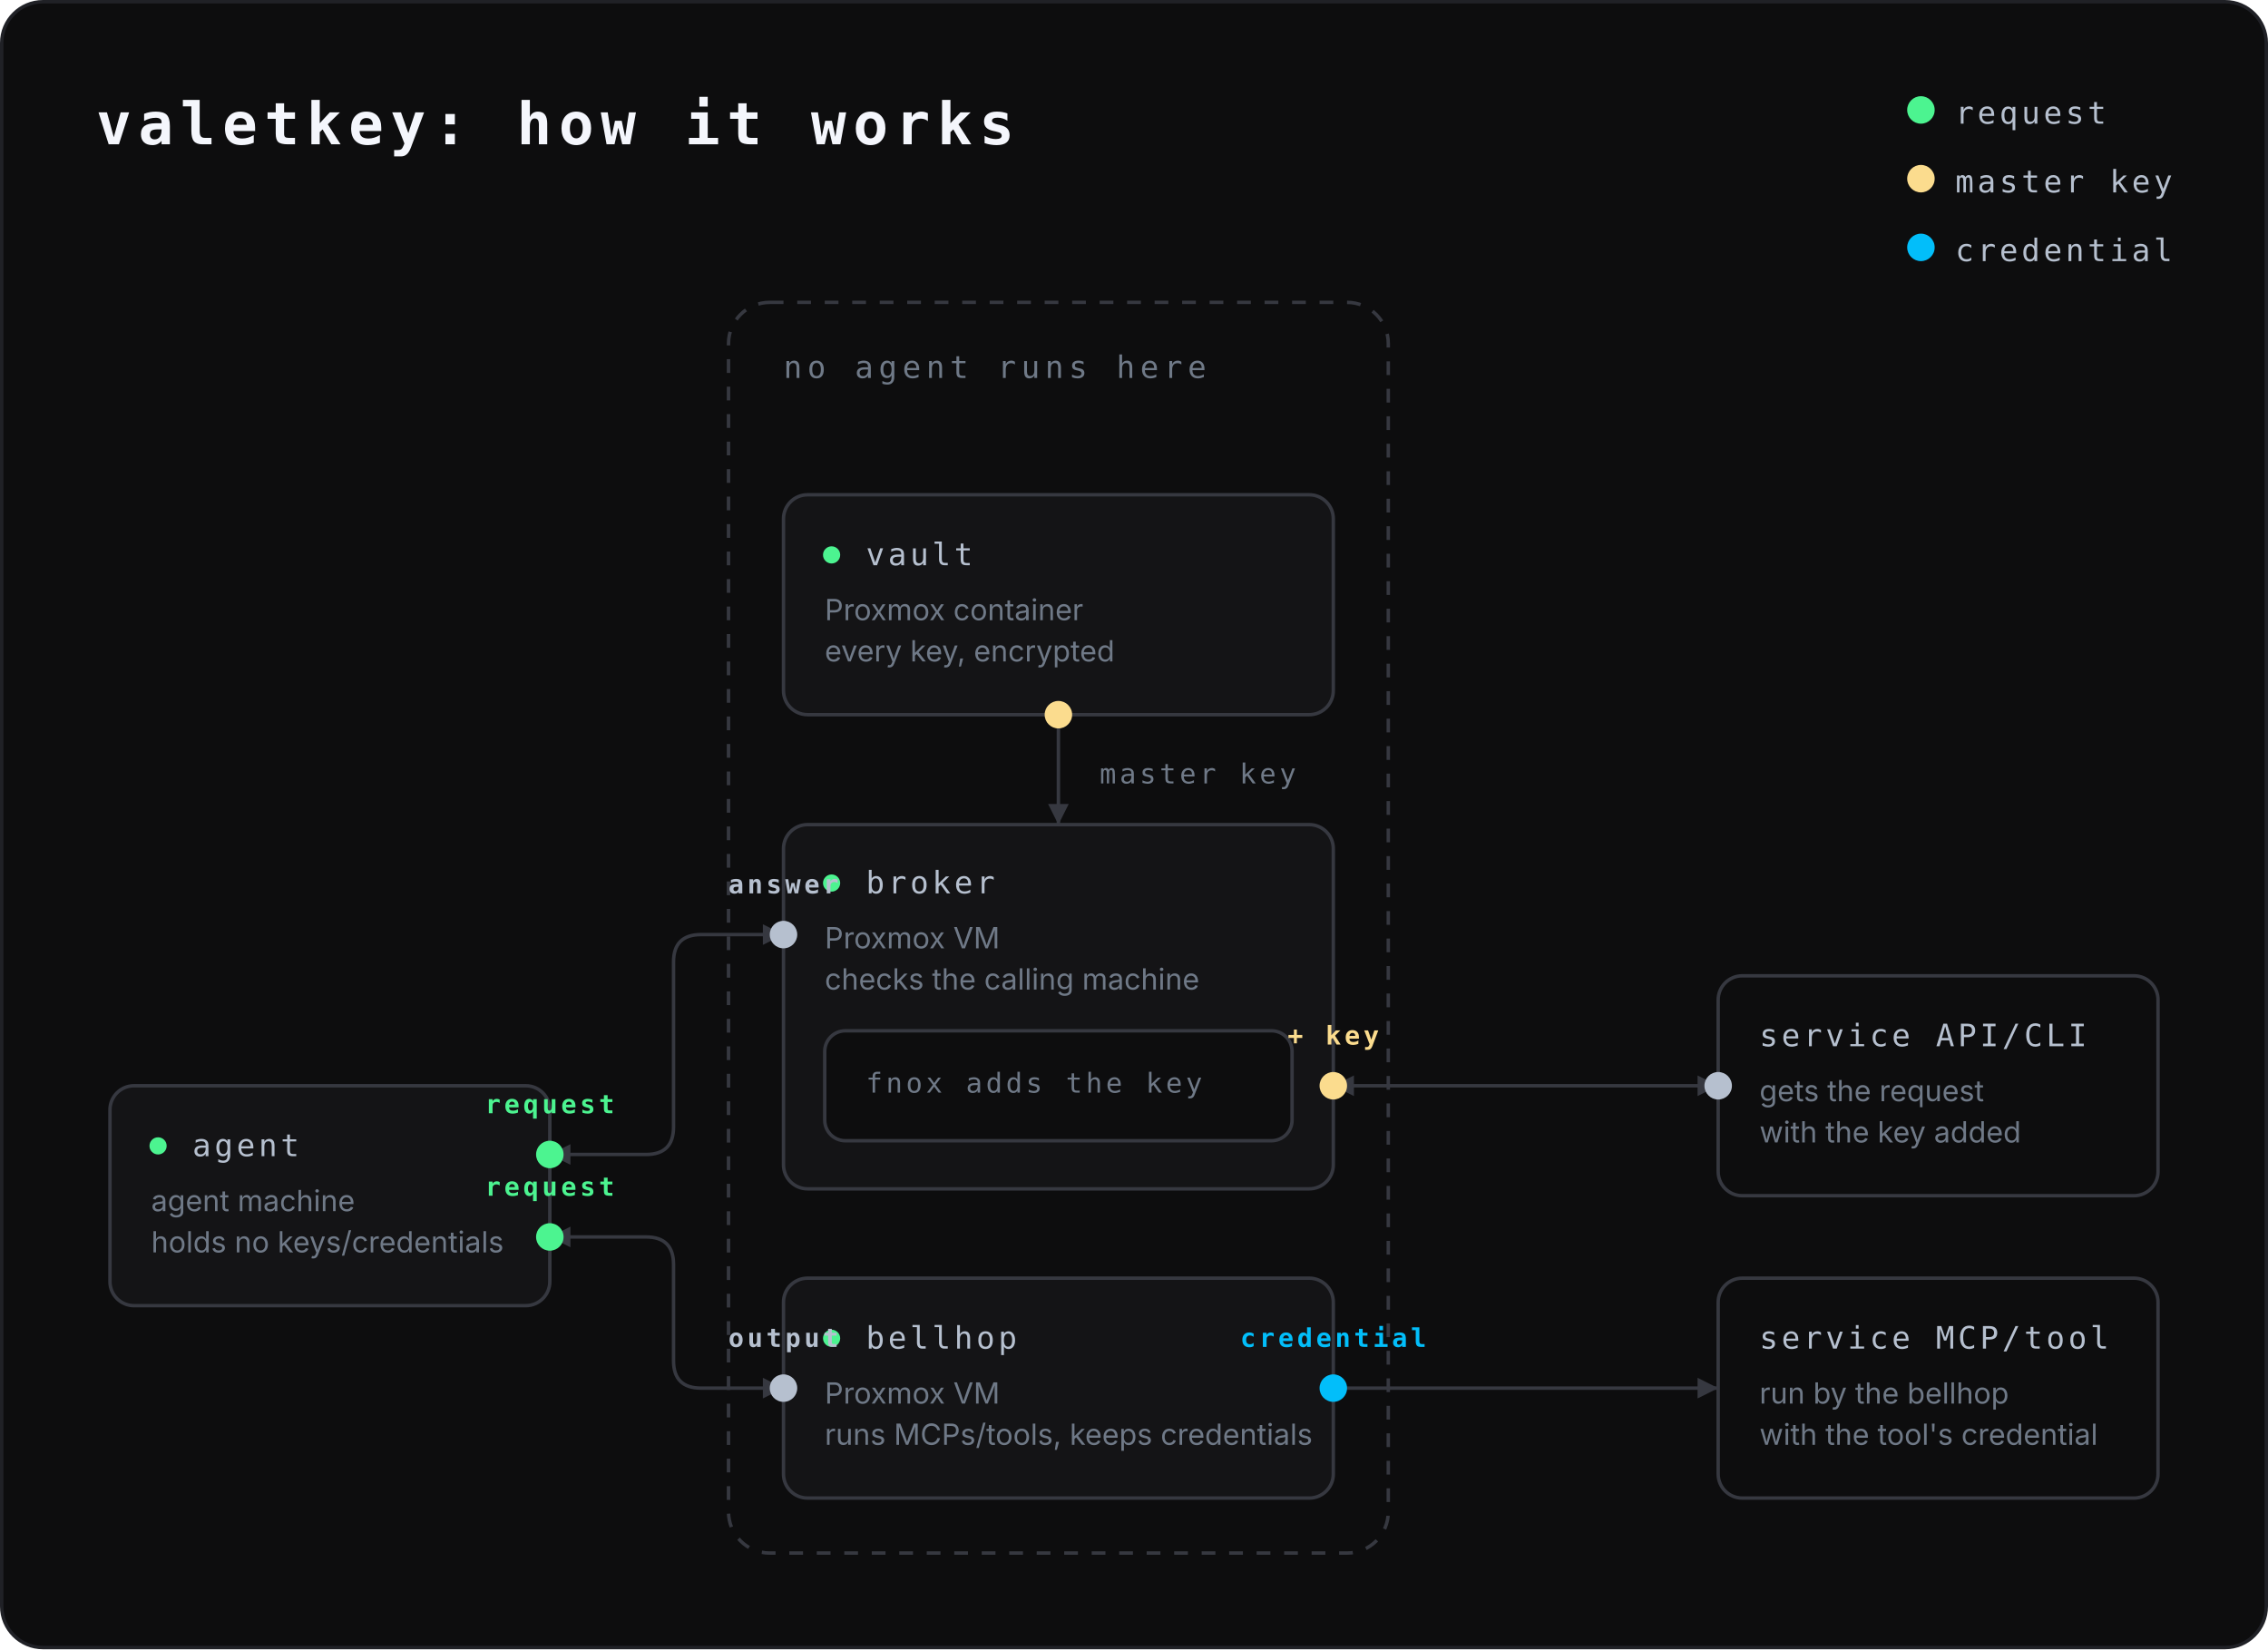
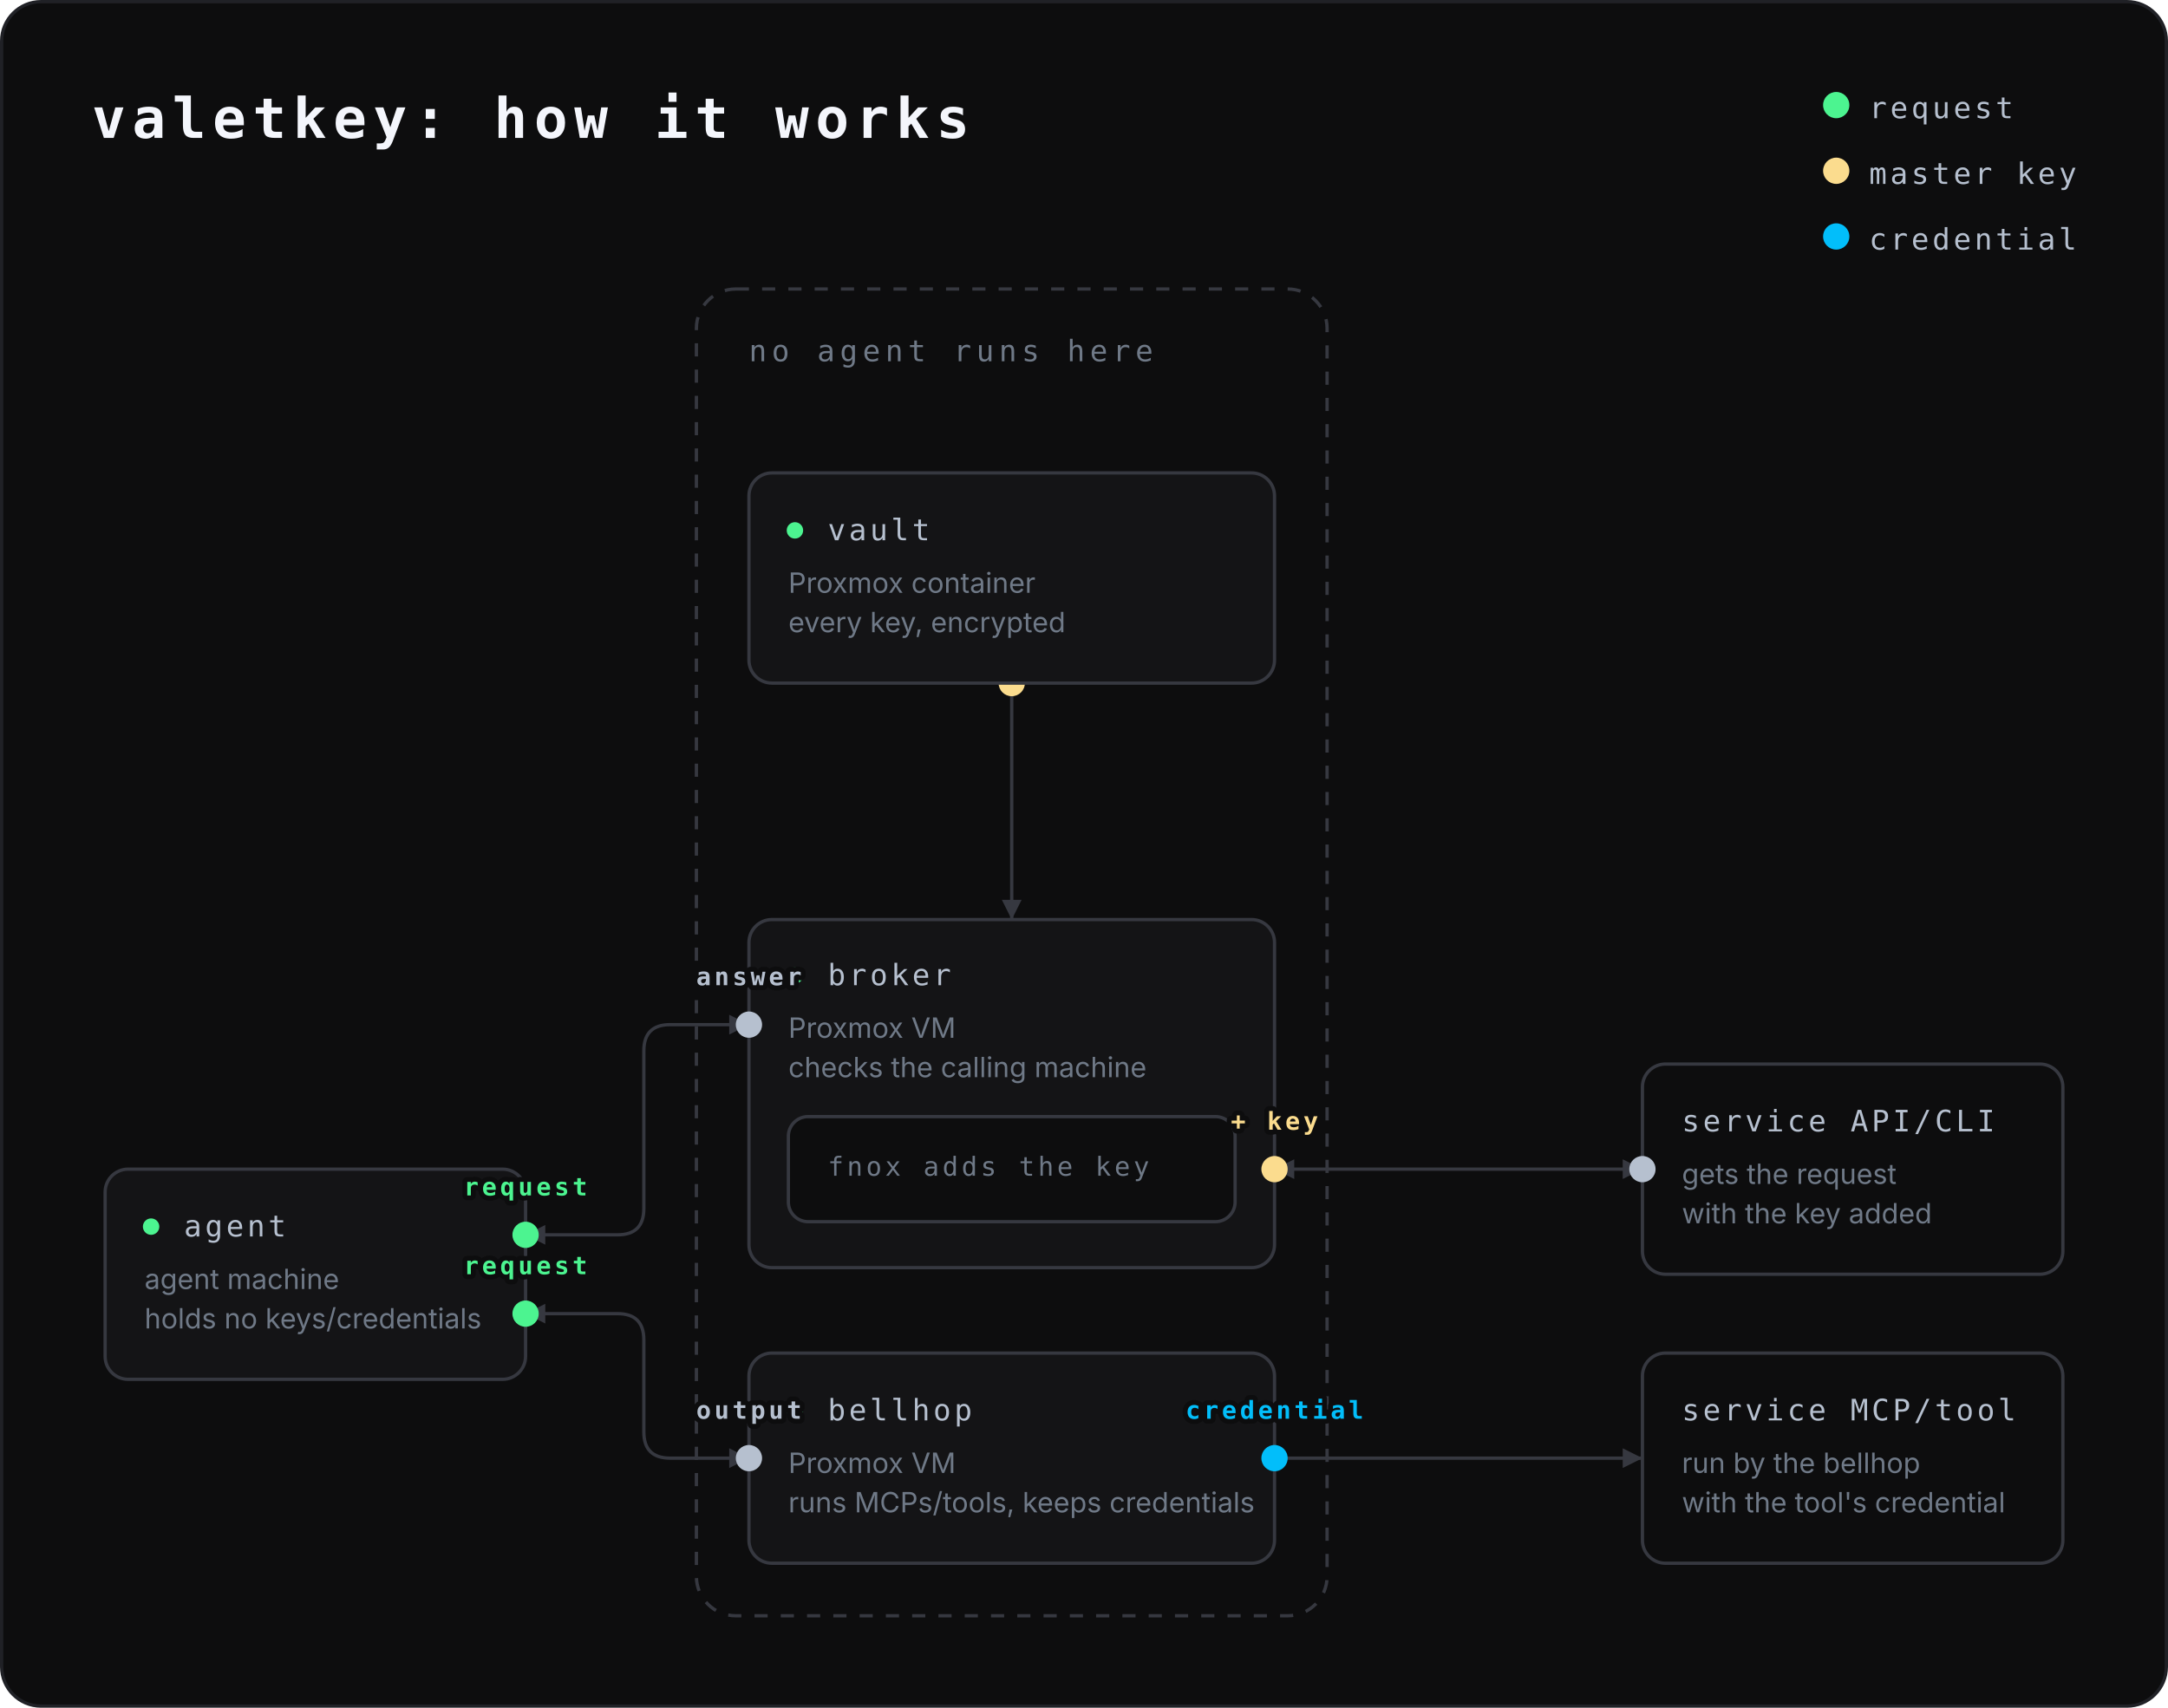
- <svg xmlns="http://www.w3.org/2000/svg" width="660" height="480" viewBox="0 0 660 480" fill="none" role="img" aria-label="An agent machine that holds no keys sends the broker a request; the broker checks the calling machine, takes the master key from the vault, and fnox adds it on the way to the service. The answer returns without the key. A tool that keeps its own credential runs on the bellhop, which returns only the output.">
+ <svg xmlns="http://www.w3.org/2000/svg" width="660" height="520" viewBox="0 0 660 520" fill="none" role="img" aria-label="An agent machine that holds no keys sends the broker a request; the broker checks the calling machine, takes the master key from the vault, and fnox adds it on the way to the service. The answer returns without the key. A tool that keeps its own credential runs on the bellhop, which returns only the output.">
  <style>
    /* ---- type ramp (dark skin) --------------------------------------- */
    text { font-family: 'Source Code Pro', ui-monospace, Menlo, Consolas, monospace; }
    .t-title { font-size: 17px; font-weight: 700; letter-spacing: 2px; fill: #F4F6FC; }
    .t-sub   { font-family: Inter, -apple-system, 'Segoe UI', sans-serif; font-size: 13px; fill: #6F7987; }
    .t-zone  { font-size: 9px; letter-spacing: 1.5px; fill: #6F7987; }
    .t-name  { font-size: 9px; letter-spacing: 1px; fill: #B6C0CF; }
    .t-small { font-size: 8px; letter-spacing: 1px; fill: #6F7987; }
    .t-desc  { font-family: Inter, -apple-system, 'Segoe UI', sans-serif; font-size: 8.5px; fill: #6F7987; }
-     .t-tag   { font-size: 7.5px; font-weight: 600; letter-spacing: 1px; }
+     .t-tag   { font-size: 7.5px; font-weight: 600; letter-spacing: 1px; paint-order: stroke; stroke: #0D0D0E; stroke-width: 3px; stroke-linejoin: round; }
    .t-prose { font-family: Inter, -apple-system, 'Segoe UI', sans-serif; font-size: 10px; fill: #6F7987; }
    .t-badge { font-size: 8.5px; font-weight: 600; letter-spacing: 1px; fill: #A880FF; }

    /* ---- motion base classes ----------------------------------------- */
    .pkt   { animation-timing-function: linear; animation-iteration-count: infinite; }
    .story { animation-timing-function: linear; animation-iteration-count: infinite; }
    .ring  { transform-box: fill-box; transform-origin: center; opacity: 0;
             animation-timing-function: linear; animation-iteration-count: infinite; }
    .glow  { opacity: 0; animation-timing-function: linear; animation-iteration-count: infinite; }
    .bar   { transform-box: fill-box; transform-origin: left;
             animation-timing-function: linear; animation-iteration-count: infinite; }
    .tick  { animation: tick 2.6s ease-in-out infinite; }
    @keyframes tick { 0%, 100% { opacity: 1; } 50% { opacity: 0.3; } }

    /* @motion:css */
-     /* generated by timeline.py — loop 13s — edit the spec, not this block */
-     .story, .pkt, .ring, .glow, .bar { animation-duration: 13s; }
+     /* generated by timeline.py — loop 14s — edit the spec, not this block */
+     .story, .pkt, .ring, .glow, .bar { animation-duration: 14s; }
    /* ph1: act 1 */
-     @keyframes ph1 { 0%, 12.31% { opacity: 1; } 13.08%, 100% { opacity: 0; } }
+     @keyframes ph1 { 0%, 11.43% { opacity: 1; } 12.14%, 100% { opacity: 0; } }
    /* m1: the agent calls a route on the broker; the request holds no key */
    @keyframes m1 {
-       0%, 2.31% { transform: translate(0, 0); opacity: 0; }
-       2.77% { opacity: 1; }
-       4.83% { transform: translate(36px, 0px); }
-       9.3% { transform: translate(36px, -64px); }
-       11.54% { transform: translate(68px, -64px); opacity: 1; }
-       12.46%, 100% { transform: translate(68px, -64px); opacity: 0; }
-     }
-     @keyframes m1-ring { 0%, 11.54% { transform: scale(0.4); opacity: 0; } 11.85% { transform: scale(0.5); opacity: 0.8; } 15.38%, 100% { transform: scale(1.4); opacity: 0; } }
-     @keyframes m1-glow { 0%, 11.54% { opacity: 0; } 12.15% { opacity: 0.3; } 14.62%, 100% { opacity: 0; } }
+       0%, 2.14% { transform: translate(0, 0); opacity: 0; }
+       2.57% { opacity: 1; }
+       4.48% { transform: translate(36px, 0px); }
+       8.64% { transform: translate(36px, -64px); }
+       10.71% { transform: translate(68px, -64px); opacity: 1; }
+       11.57%, 100% { transform: translate(68px, -64px); opacity: 0; }
+     }
+     @keyframes m1-ring { 0%, 10.71% { transform: scale(0.4); opacity: 0; } 11% { transform: scale(0.5); opacity: 0.8; } 14.29%, 100% { transform: scale(1.4); opacity: 0; } }
+     @keyframes m1-glow { 0%, 10.71% { opacity: 0; } 11.29% { opacity: 0.3; } 13.57%, 100% { opacity: 0; } }
    /* ph2: act 2 */
-     @keyframes ph2 { 0%, 12.31% { opacity: 0; } 13.08%, 31.54% { opacity: 1; } 32.31%, 100% { opacity: 0; } }
+     @keyframes ph2 { 0%, 11.43% { opacity: 0; } 12.14%, 35% { opacity: 1; } 35.71%, 100% { opacity: 0; } }
    /* m2: the broker takes that route's master key from the vault */
    @keyframes m2 {
-       0%, 13.85% { transform: translate(0, 0); opacity: 0; }
-       14.31% { opacity: 1; }
-       19.23% { transform: translate(0px, 32px); opacity: 1; }
-       20.15%, 100% { transform: translate(0px, 32px); opacity: 0; }
-     }
-     @keyframes m2-ring { 0%, 19.23% { transform: scale(0.4); opacity: 0; } 19.54% { transform: scale(0.5); opacity: 0.8; } 23.08%, 100% { transform: scale(1.4); opacity: 0; } }
-     @keyframes m2-glow { 0%, 19.23% { opacity: 0; } 19.85% { opacity: 0.3; } 22.31%, 100% { opacity: 0; } }
+       0%, 12.86% { transform: translate(0, 0); opacity: 0; }
+       13.29% { opacity: 1; }
+       23.57% { transform: translate(0px, 72px); opacity: 1; }
+       24.43%, 100% { transform: translate(0px, 72px); opacity: 0; }
+     }
+     @keyframes m2-ring { 0%, 23.57% { transform: scale(0.4); opacity: 0; } 23.86% { transform: scale(0.5); opacity: 0.8; } 27.14%, 100% { transform: scale(1.4); opacity: 0; } }
+     @keyframes m2-glow { 0%, 23.57% { opacity: 0; } 24.14% { opacity: 0.3; } 26.43%, 100% { opacity: 0; } }
    /* m3: fnox puts the key in the request and forwards it */
    @keyframes m3 {
-       0%, 21.54% { transform: translate(0, 0); opacity: 0; }
-       22% { opacity: 1; }
-       30% { transform: translate(112px, 0px); opacity: 1; }
-       30.92%, 100% { transform: translate(112px, 0px); opacity: 0; }
-     }
-     @keyframes m3-ring { 0%, 30% { transform: scale(0.4); opacity: 0; } 30.31% { transform: scale(0.5); opacity: 0.8; } 33.85%, 100% { transform: scale(1.4); opacity: 0; } }
-     @keyframes m3-glow { 0%, 30% { opacity: 0; } 30.62% { opacity: 0.3; } 33.08%, 100% { opacity: 0; } }
+       0%, 25.71% { transform: translate(0, 0); opacity: 0; }
+       26.14% { opacity: 1; }
+       33.57% { transform: translate(112px, 0px); opacity: 1; }
+       34.43%, 100% { transform: translate(112px, 0px); opacity: 0; }
+     }
+     @keyframes m3-ring { 0%, 33.57% { transform: scale(0.4); opacity: 0; } 33.86% { transform: scale(0.5); opacity: 0.8; } 37.14%, 100% { transform: scale(1.4); opacity: 0; } }
+     @keyframes m3-glow { 0%, 33.57% { opacity: 0; } 34.14% { opacity: 0.3; } 36.43%, 100% { opacity: 0; } }
    /* ph3: act 3 */
-     @keyframes ph3 { 0%, 31.54% { opacity: 0; } 32.31%, 53.08% { opacity: 1; } 53.85%, 100% { opacity: 0; } }
+     @keyframes ph3 { 0%, 35% { opacity: 0; } 35.71%, 55% { opacity: 1; } 55.71%, 100% { opacity: 0; } }
    /* m4: the service answers the broker */
    @keyframes m4 {
-       0%, 33.08% { transform: translate(0, 0); opacity: 0; }
-       33.54% { opacity: 1; }
-       41.54% { transform: translate(-112px, 0px); opacity: 1; }
-       42.46%, 100% { transform: translate(-112px, 0px); opacity: 0; }
-     }
-     @keyframes m4-ring { 0%, 41.54% { transform: scale(0.4); opacity: 0; } 41.85% { transform: scale(0.5); opacity: 0.8; } 45.38%, 100% { transform: scale(1.4); opacity: 0; } }
+       0%, 36.43% { transform: translate(0, 0); opacity: 0; }
+       36.86% { opacity: 1; }
+       44.29% { transform: translate(-112px, 0px); opacity: 1; }
+       45.14%, 100% { transform: translate(-112px, 0px); opacity: 0; }
+     }
+     @keyframes m4-ring { 0%, 44.29% { transform: scale(0.4); opacity: 0; } 44.57% { transform: scale(0.5); opacity: 0.8; } 47.86%, 100% { transform: scale(1.4); opacity: 0; } }
    /* m5: the answer reaches the agent without the key */
    @keyframes m5 {
-       0%, 42.31% { transform: translate(0, 0); opacity: 0; }
-       42.77% { opacity: 1; }
-       44.55% { transform: translate(-32px, 0px); }
-       49.02% { transform: translate(-32px, 64px); }
-       51.54% { transform: translate(-68px, 64px); opacity: 1; }
-       52.46%, 100% { transform: translate(-68px, 64px); opacity: 0; }
-     }
-     @keyframes m5-ring { 0%, 51.54% { transform: scale(0.4); opacity: 0; } 51.85% { transform: scale(0.5); opacity: 0.8; } 55.38%, 100% { transform: scale(1.4); opacity: 0; } }
-     @keyframes m5-glow { 0%, 51.54% { opacity: 0; } 52.15% { opacity: 0.3; } 54.62%, 100% { opacity: 0; } }
+       0%, 45% { transform: translate(0, 0); opacity: 0; }
+       45.43% { opacity: 1; }
+       47.08% { transform: translate(-32px, 0px); }
+       51.23% { transform: translate(-32px, 64px); }
+       53.57% { transform: translate(-68px, 64px); opacity: 1; }
+       54.43%, 100% { transform: translate(-68px, 64px); opacity: 0; }
+     }
+     @keyframes m5-ring { 0%, 53.57% { transform: scale(0.4); opacity: 0; } 53.86% { transform: scale(0.5); opacity: 0.8; } 57.14%, 100% { transform: scale(1.4); opacity: 0; } }
+     @keyframes m5-glow { 0%, 53.57% { opacity: 0; } 54.14% { opacity: 0.3; } 56.43%, 100% { opacity: 0; } }
    /* ph4: act 4 */
-     @keyframes ph4 { 0%, 54.62% { opacity: 0; } 55.38%, 89.23% { opacity: 1; } 90%, 100% { opacity: 0; } }
+     @keyframes ph4 { 0%, 56.43% { opacity: 0; } 57.14%, 88.57% { opacity: 1; } 89.29%, 100% { opacity: 0; } }
    /* m6: for a tool with its own login the agent calls the bellhop */
    @keyframes m6 {
-       0%, 56.15% { transform: translate(0, 0); opacity: 0; }
-       56.62% { opacity: 1; }
-       58.87% { transform: translate(36px, 0px); }
-       62.2% { transform: translate(36px, 44px); }
-       64.62% { transform: translate(68px, 44px); opacity: 1; }
-       65.54%, 100% { transform: translate(68px, 44px); opacity: 0; }
-     }
-     @keyframes m6-ring { 0%, 64.62% { transform: scale(0.4); opacity: 0; } 64.92% { transform: scale(0.5); opacity: 0.8; } 68.46%, 100% { transform: scale(1.4); opacity: 0; } }
-     @keyframes m6-glow { 0%, 64.62% { opacity: 0; } 65.23% { opacity: 0.3; } 67.69%, 100% { opacity: 0; } }
+       0%, 57.86% { transform: translate(0, 0); opacity: 0; }
+       58.29% { opacity: 1; }
+       60.38% { transform: translate(36px, 0px); }
+       63.47% { transform: translate(36px, 44px); }
+       65.71% { transform: translate(68px, 44px); opacity: 1; }
+       66.57%, 100% { transform: translate(68px, 44px); opacity: 0; }
+     }
+     @keyframes m6-ring { 0%, 65.71% { transform: scale(0.4); opacity: 0; } 66% { transform: scale(0.5); opacity: 0.8; } 69.29%, 100% { transform: scale(1.4); opacity: 0; } }
+     @keyframes m6-glow { 0%, 65.71% { opacity: 0; } 66.29% { opacity: 0.3; } 68.57%, 100% { opacity: 0; } }
    /* m7: the bellhop runs the real tool with its login */
    @keyframes m7 {
-       0%, 66.92% { transform: translate(0, 0); opacity: 0; }
-       67.38% { opacity: 1; }
-       75.38% { transform: translate(112px, 0px); opacity: 1; }
-       76.31%, 100% { transform: translate(112px, 0px); opacity: 0; }
-     }
-     @keyframes m7-ring { 0%, 75.38% { transform: scale(0.4); opacity: 0; } 75.69% { transform: scale(0.5); opacity: 0.8; } 79.23%, 100% { transform: scale(1.4); opacity: 0; } }
-     @keyframes m7-glow { 0%, 75.38% { opacity: 0; } 76% { opacity: 0.3; } 78.46%, 100% { opacity: 0; } }
+       0%, 67.86% { transform: translate(0, 0); opacity: 0; }
+       68.29% { opacity: 1; }
+       75.71% { transform: translate(112px, 0px); opacity: 1; }
+       76.57%, 100% { transform: translate(112px, 0px); opacity: 0; }
+     }
+     @keyframes m7-ring { 0%, 75.71% { transform: scale(0.4); opacity: 0; } 76% { transform: scale(0.5); opacity: 0.8; } 79.29%, 100% { transform: scale(1.4); opacity: 0; } }
+     @keyframes m7-glow { 0%, 75.71% { opacity: 0; } 76.29% { opacity: 0.3; } 78.57%, 100% { opacity: 0; } }
    /* m8: only the output comes back; the login stays on the bellhop */
    @keyframes m8 {
-       0%, 79.23% { transform: translate(0, 0); opacity: 0; }
-       79.69% { opacity: 1; }
-       81.65% { transform: translate(-32px, 0px); }
-       84.97% { transform: translate(-32px, -44px); }
-       87.69% { transform: translate(-68px, -44px); opacity: 1; }
-       88.62%, 100% { transform: translate(-68px, -44px); opacity: 0; }
-     }
-     @keyframes m8-ring { 0%, 87.69% { transform: scale(0.4); opacity: 0; } 88% { transform: scale(0.5); opacity: 0.8; } 91.54%, 100% { transform: scale(1.4); opacity: 0; } }
-     @keyframes m8-glow { 0%, 87.69% { opacity: 0; } 88.31% { opacity: 0.3; } 90.77%, 100% { opacity: 0; } }
+       0%, 79.29% { transform: translate(0, 0); opacity: 0; }
+       79.71% { opacity: 1; }
+       81.53% { transform: translate(-32px, 0px); }
+       84.62% { transform: translate(-32px, -44px); }
+       87.14% { transform: translate(-68px, -44px); opacity: 1; }
+       88%, 100% { transform: translate(-68px, -44px); opacity: 0; }
+     }
+     @keyframes m8-ring { 0%, 87.14% { transform: scale(0.4); opacity: 0; } 87.43% { transform: scale(0.5); opacity: 0.8; } 90.71%, 100% { transform: scale(1.4); opacity: 0; } }
+     @keyframes m8-glow { 0%, 87.14% { opacity: 0; } 87.71% { opacity: 0.3; } 90%, 100% { opacity: 0; } }
    /* @/motion:css */

    @media (prefers-reduced-motion: reduce) {
      .pkt, .ring, .glow { animation: none !important; visibility: hidden; }
      .story { animation: none !important; }
      text.story { visibility: hidden; }      /* stacked captions would overprint */
      .bar   { animation: none !important; transform: scaleX(1); }
      .tick  { animation: none !important; }
    }
  </style>
-   <rect x="0.5" y="0.5" width="659" height="479" rx="12" fill="#0D0D0E" stroke="#202126" />
+   <rect x="0.5" y="0.5" width="659" height="519" rx="12" fill="#0D0D0E" stroke="#202126" />
  <text class="t-title" x="28" y="42">valetkey: how it works</text>
-   <rect x="212" y="88" width="192" height="364" rx="12" fill="none" stroke="#363840" stroke-dasharray="4 4" />
+   <rect x="212" y="88" width="192" height="404" rx="12" fill="none" stroke="#363840" stroke-dasharray="4 4" />
  <text class="t-zone" x="228" y="110">no agent runs here</text>
  <g stroke="#363840">
-     <path d="M160,336 H188 Q196,336 196,328 V280 Q196,272 204,272 H228" />
-     <path d="M160,360 H188 Q196,360 196,368 V396 Q196,404 204,404 H228" />
-     <line x1="308" y1="208" x2="308" y2="240" />
-     <line x1="388" y1="316" x2="500" y2="316" />
-     <line x1="388" y1="404" x2="500" y2="404" />
+     <path d="M160,376 H188 Q196,376 196,368 V320 Q196,312 204,312 H228" />
+     <path d="M160,400 H188 Q196,400 196,408 V436 Q196,444 204,444 H228" />
+     <line x1="308" y1="208" x2="308" y2="280" />
+     <line x1="388" y1="356" x2="500" y2="356" />
+     <line x1="388" y1="444" x2="500" y2="444" />
  </g>
  <g fill="#363840">
-     <polygon points="222,269 228,272 222,275" />
-     <polygon points="166,333 160,336 166,339" />
-     <polygon points="222,401 228,404 222,407" />
-     <polygon points="166,357 160,360 166,363" />
-     <polygon points="305,234 308,240 311,234" />
-     <polygon points="494,313 500,316 494,319" />
-     <polygon points="394,313 388,316 394,319" />
-     <polygon points="494,401 500,404 494,407" />
-   </g>
-   <text class="t-small" x="320" y="228">master key</text>
-   <rect x="32" y="316" width="128" height="64" rx="7" fill="#141416" stroke="#363840" />
-   <circle cx="46" cy="333.5" r="2.5" fill="#4CF490" class="tick" style="animation-delay:0s" />
-   <text class="t-name" x="56" y="336.5">agent</text>
-   <text class="t-desc" x="44" y="352.5">agent machine</text>
-   <text class="t-desc" x="44" y="364.5">holds no keys/credentials</text>
+     <polygon points="222,309 228,312 222,315" />
+     <polygon points="166,373 160,376 166,379" />
+     <polygon points="222,441 228,444 222,447" />
+     <polygon points="166,397 160,400 166,403" />
+     <polygon points="305,274 308,280 311,274" />
+     <polygon points="494,353 500,356 494,359" />
+     <polygon points="394,353 388,356 394,359" />
+     <polygon points="494,441 500,444 494,447" />
+   </g>
+   <rect x="32" y="356" width="128" height="64" rx="7" fill="#141416" stroke="#363840" />
+   <circle cx="46" cy="373.5" r="2.5" fill="#4CF490" class="tick" style="animation-delay:0s" />
+   <text class="t-name" x="56" y="376.5">agent</text>
+   <text class="t-desc" x="44" y="392.5">agent machine</text>
+   <text class="t-desc" x="44" y="404.5">holds no keys/credentials</text>
+   <rect x="228" y="280" width="160" height="106" rx="7" fill="#141416" stroke="#363840" />
+   <circle cx="242" cy="297" r="2.5" fill="#4CF490" class="tick" style="animation-delay:-0.7s" />
+   <text class="t-name" x="252" y="300">broker</text>
+   <text class="t-desc" x="240" y="316">Proxmox VM</text>
+   <text class="t-desc" x="240" y="328">checks the calling machine</text>
+   <rect x="240" y="340" width="136" height="32" rx="6" fill="#0D0D0E" stroke="#363840" />
+   <text class="t-small" x="252" y="358">fnox adds the key</text>
+   <rect x="228" y="412" width="160" height="64" rx="7" fill="#141416" stroke="#363840" />
+   <circle cx="242" cy="429.5" r="2.5" fill="#4CF490" class="tick" style="animation-delay:-1.05s" />
+   <text class="t-name" x="252" y="432.5">bellhop</text>
+   <text class="t-desc" x="240" y="448.5">Proxmox VM</text>
+   <text class="t-desc" x="240" y="460.5">runs MCPs/tools, keeps credentials</text>
+   <rect x="500" y="324" width="128" height="64" rx="7" fill="#0D0D0E" stroke="#363840" />
+   <text class="t-name" x="512" y="344.5">service API/CLI</text>
+   <text class="t-desc" x="512" y="360.5">gets the request</text>
+   <text class="t-desc" x="512" y="372.5">with the key added</text>
+   <rect x="500" y="412" width="128" height="64" rx="7" fill="#0D0D0E" stroke="#363840" />
+   <text class="t-name" x="512" y="432.5">service MCP/tool</text>
+   <text class="t-desc" x="512" y="448.5">run by the bellhop</text>
+   <text class="t-desc" x="512" y="460.5">with the tool's credential</text>
+   <text class="t-tag story" x="28" y="66" text-anchor="start" fill="#4CF490" style="animation-name:ph1;opacity:0">1 · the agent asks, with no key</text>
+   <g class="pkt" style="animation-name:m1">
+     <circle cx="160" cy="376" r="4" fill="#4CF490" />
+     <text class="t-tag" x="160" y="364" text-anchor="middle" fill="#4CF490">request</text>
+   </g>
+   <circle cx="228" cy="312" r="10" fill="none" stroke="#4CF490" stroke-width="1.5" class="ring" style="animation-name:m1-ring" />
+   <rect x="228" y="280" width="160" height="106" rx="7" fill="#4CF490" class="glow" style="animation-name:m1-glow" />
+   <text class="t-tag story" x="28" y="66" text-anchor="start" fill="#FBDC8E" style="animation-name:ph2;opacity:0">2 · the broker checks, fnox adds the key</text>
+   <g class="pkt" style="animation-name:m2">
+     <circle cx="308" cy="208" r="4" fill="#FBDC8E" />
+     <text class="t-tag" x="308" y="196" text-anchor="middle" fill="#FBDC8E">master key</text>
+   </g>
+   <circle cx="308" cy="280" r="10" fill="none" stroke="#FBDC8E" stroke-width="1.5" class="ring" style="animation-name:m2-ring" />
+   <rect x="240" y="340" width="136" height="32" rx="6" fill="#FBDC8E" class="glow" style="animation-name:m2-glow" />
+   <g class="pkt" style="animation-name:m3">
+     <circle cx="388" cy="356" r="4" fill="#FBDC8E" />
+     <text class="t-tag" x="388" y="344" text-anchor="middle" fill="#FBDC8E">+ key</text>
+   </g>
+   <circle cx="500" cy="356" r="10" fill="none" stroke="#FBDC8E" stroke-width="1.5" class="ring" style="animation-name:m3-ring" />
+   <rect x="500" y="324" width="128" height="64" rx="7" fill="#FBDC8E" class="glow" style="animation-name:m3-glow" />
+   <text class="t-tag story" x="28" y="66" text-anchor="start" fill="#4CF490" style="animation-name:ph3;opacity:0">3 · the answer returns, the key does not</text>
+   <circle cx="500" cy="356" r="4" fill="#B6C0CF" class="pkt" style="animation-name:m4" />
+   <circle cx="388" cy="356" r="10" fill="none" stroke="#B6C0CF" stroke-width="1.5" class="ring" style="animation-name:m4-ring" />
+   <g class="pkt" style="animation-name:m5">
+     <circle cx="228" cy="312" r="4" fill="#B6C0CF" />
+     <text class="t-tag" x="228" y="300" text-anchor="middle" fill="#B6C0CF">answer</text>
+   </g>
+   <circle cx="160" cy="376" r="10" fill="none" stroke="#B6C0CF" stroke-width="1.5" class="ring" style="animation-name:m5-ring" />
+   <rect x="32" y="356" width="128" height="64" rx="7" fill="#B6C0CF" class="glow" style="animation-name:m5-glow" />
+   <text class="t-tag story" x="28" y="66" text-anchor="start" fill="#02BEFA" style="animation-name:ph4;opacity:0">4 · tools with a login run on the bellhop</text>
+   <g class="pkt" style="animation-name:m6">
+     <circle cx="160" cy="400" r="4" fill="#4CF490" />
+     <text class="t-tag" x="160" y="388" text-anchor="middle" fill="#4CF490">request</text>
+   </g>
+   <circle cx="228" cy="444" r="10" fill="none" stroke="#4CF490" stroke-width="1.5" class="ring" style="animation-name:m6-ring" />
+   <rect x="228" y="412" width="160" height="64" rx="7" fill="#4CF490" class="glow" style="animation-name:m6-glow" />
+   <g class="pkt" style="animation-name:m7">
+     <circle cx="388" cy="444" r="4" fill="#02BEFA" />
+     <text class="t-tag" x="388" y="432" text-anchor="middle" fill="#02BEFA">credential</text>
+   </g>
+   <circle cx="500" cy="444" r="10" fill="none" stroke="#02BEFA" stroke-width="1.5" class="ring" style="animation-name:m7-ring" />
+   <rect x="500" y="412" width="128" height="64" rx="7" fill="#02BEFA" class="glow" style="animation-name:m7-glow" />
+   <g class="pkt" style="animation-name:m8">
+     <circle cx="228" cy="444" r="4" fill="#B6C0CF" />
+     <text class="t-tag" x="228" y="432" text-anchor="middle" fill="#B6C0CF">output</text>
+   </g>
+   <circle cx="160" cy="400" r="10" fill="none" stroke="#B6C0CF" stroke-width="1.5" class="ring" style="animation-name:m8-ring" />
+   <rect x="32" y="356" width="128" height="64" rx="7" fill="#B6C0CF" class="glow" style="animation-name:m8-glow" />
  <rect x="228" y="144" width="160" height="64" rx="7" fill="#141416" stroke="#363840" />
  <circle cx="242" cy="161.5" r="2.5" fill="#4CF490" class="tick" style="animation-delay:-0.35s" />
  <text class="t-name" x="252" y="164.5">vault</text>
  <text class="t-desc" x="240" y="180.5">Proxmox container</text>
  <text class="t-desc" x="240" y="192.5">every key, encrypted</text>
-   <rect x="228" y="240" width="160" height="106" rx="7" fill="#141416" stroke="#363840" />
-   <circle cx="242" cy="257" r="2.5" fill="#4CF490" class="tick" style="animation-delay:-0.7s" />
-   <text class="t-name" x="252" y="260">broker</text>
-   <text class="t-desc" x="240" y="276">Proxmox VM</text>
-   <text class="t-desc" x="240" y="288">checks the calling machine</text>
-   <rect x="240" y="300" width="136" height="32" rx="6" fill="#0D0D0E" stroke="#363840" />
-   <text class="t-small" x="252" y="318">fnox adds the key</text>
-   <rect x="228" y="372" width="160" height="64" rx="7" fill="#141416" stroke="#363840" />
-   <circle cx="242" cy="389.5" r="2.5" fill="#4CF490" class="tick" style="animation-delay:-1.05s" />
-   <text class="t-name" x="252" y="392.5">bellhop</text>
-   <text class="t-desc" x="240" y="408.5">Proxmox VM</text>
-   <text class="t-desc" x="240" y="420.5">runs MCPs/tools, keeps credentials</text>
-   <rect x="500" y="284" width="128" height="64" rx="7" fill="#0D0D0E" stroke="#363840" />
-   <text class="t-name" x="512" y="304.5">service API/CLI</text>
-   <text class="t-desc" x="512" y="320.5">gets the request</text>
-   <text class="t-desc" x="512" y="332.5">with the key added</text>
-   <rect x="500" y="372" width="128" height="64" rx="7" fill="#0D0D0E" stroke="#363840" />
-   <text class="t-name" x="512" y="392.5">service MCP/tool</text>
-   <text class="t-desc" x="512" y="408.5">run by the bellhop</text>
-   <text class="t-desc" x="512" y="420.5">with the tool's credential</text>
-   <text class="t-tag story" x="28" y="66" text-anchor="start" fill="#4CF490" style="animation-name:ph1;opacity:0">1 · the agent asks, with no key</text>
-   <g class="pkt" style="animation-name:m1">
-     <circle cx="160" cy="336" r="4" fill="#4CF490" />
-     <text class="t-tag" x="160" y="324" text-anchor="middle" fill="#4CF490">request</text>
-   </g>
-   <circle cx="228" cy="272" r="10" fill="none" stroke="#4CF490" stroke-width="1.5" class="ring" style="animation-name:m1-ring" />
-   <rect x="228" y="240" width="160" height="106" rx="7" fill="#4CF490" class="glow" style="animation-name:m1-glow" />
-   <text class="t-tag story" x="28" y="66" text-anchor="start" fill="#FBDC8E" style="animation-name:ph2;opacity:0">2 · the broker checks, fnox adds the key</text>
-   <circle cx="308" cy="208" r="4" fill="#FBDC8E" class="pkt" style="animation-name:m2" />
-   <circle cx="308" cy="240" r="10" fill="none" stroke="#FBDC8E" stroke-width="1.5" class="ring" style="animation-name:m2-ring" />
-   <rect x="240" y="300" width="136" height="32" rx="6" fill="#FBDC8E" class="glow" style="animation-name:m2-glow" />
-   <g class="pkt" style="animation-name:m3">
-     <circle cx="388" cy="316" r="4" fill="#FBDC8E" />
-     <text class="t-tag" x="388" y="304" text-anchor="middle" fill="#FBDC8E">+ key</text>
-   </g>
-   <circle cx="500" cy="316" r="10" fill="none" stroke="#FBDC8E" stroke-width="1.5" class="ring" style="animation-name:m3-ring" />
-   <rect x="500" y="284" width="128" height="64" rx="7" fill="#FBDC8E" class="glow" style="animation-name:m3-glow" />
-   <text class="t-tag story" x="28" y="66" text-anchor="start" fill="#4CF490" style="animation-name:ph3;opacity:0">3 · the answer returns, the key does not</text>
-   <circle cx="500" cy="316" r="4" fill="#B6C0CF" class="pkt" style="animation-name:m4" />
-   <circle cx="388" cy="316" r="10" fill="none" stroke="#B6C0CF" stroke-width="1.5" class="ring" style="animation-name:m4-ring" />
-   <g class="pkt" style="animation-name:m5">
-     <circle cx="228" cy="272" r="4" fill="#B6C0CF" />
-     <text class="t-tag" x="228" y="260" text-anchor="middle" fill="#B6C0CF">answer</text>
-   </g>
-   <circle cx="160" cy="336" r="10" fill="none" stroke="#B6C0CF" stroke-width="1.5" class="ring" style="animation-name:m5-ring" />
-   <rect x="32" y="316" width="128" height="64" rx="7" fill="#B6C0CF" class="glow" style="animation-name:m5-glow" />
-   <text class="t-tag story" x="28" y="66" text-anchor="start" fill="#02BEFA" style="animation-name:ph4;opacity:0">4 · tools with a login run on the bellhop</text>
-   <g class="pkt" style="animation-name:m6">
-     <circle cx="160" cy="360" r="4" fill="#4CF490" />
-     <text class="t-tag" x="160" y="348" text-anchor="middle" fill="#4CF490">request</text>
-   </g>
-   <circle cx="228" cy="404" r="10" fill="none" stroke="#4CF490" stroke-width="1.5" class="ring" style="animation-name:m6-ring" />
-   <rect x="228" y="372" width="160" height="64" rx="7" fill="#4CF490" class="glow" style="animation-name:m6-glow" />
-   <g class="pkt" style="animation-name:m7">
-     <circle cx="388" cy="404" r="4" fill="#02BEFA" />
-     <text class="t-tag" x="388" y="392" text-anchor="middle" fill="#02BEFA">credential</text>
-   </g>
-   <circle cx="500" cy="404" r="10" fill="none" stroke="#02BEFA" stroke-width="1.5" class="ring" style="animation-name:m7-ring" />
-   <rect x="500" y="372" width="128" height="64" rx="7" fill="#02BEFA" class="glow" style="animation-name:m7-glow" />
-   <g class="pkt" style="animation-name:m8">
-     <circle cx="228" cy="404" r="4" fill="#B6C0CF" />
-     <text class="t-tag" x="228" y="392" text-anchor="middle" fill="#B6C0CF">output</text>
-   </g>
-   <circle cx="160" cy="360" r="10" fill="none" stroke="#B6C0CF" stroke-width="1.5" class="ring" style="animation-name:m8-ring" />
-   <rect x="32" y="316" width="128" height="64" rx="7" fill="#B6C0CF" class="glow" style="animation-name:m8-glow" />
  <circle cx="559" cy="32" r="4" fill="#4CF490" />
  <text class="t-name" x="569" y="36">request</text>
  <circle cx="559" cy="52" r="4" fill="#FBDC8E" />
  <text class="t-name" x="569" y="56">master key</text>
  <circle cx="559" cy="72" r="4" fill="#02BEFA" />
  <text class="t-name" x="569" y="76">credential</text>
</svg>
